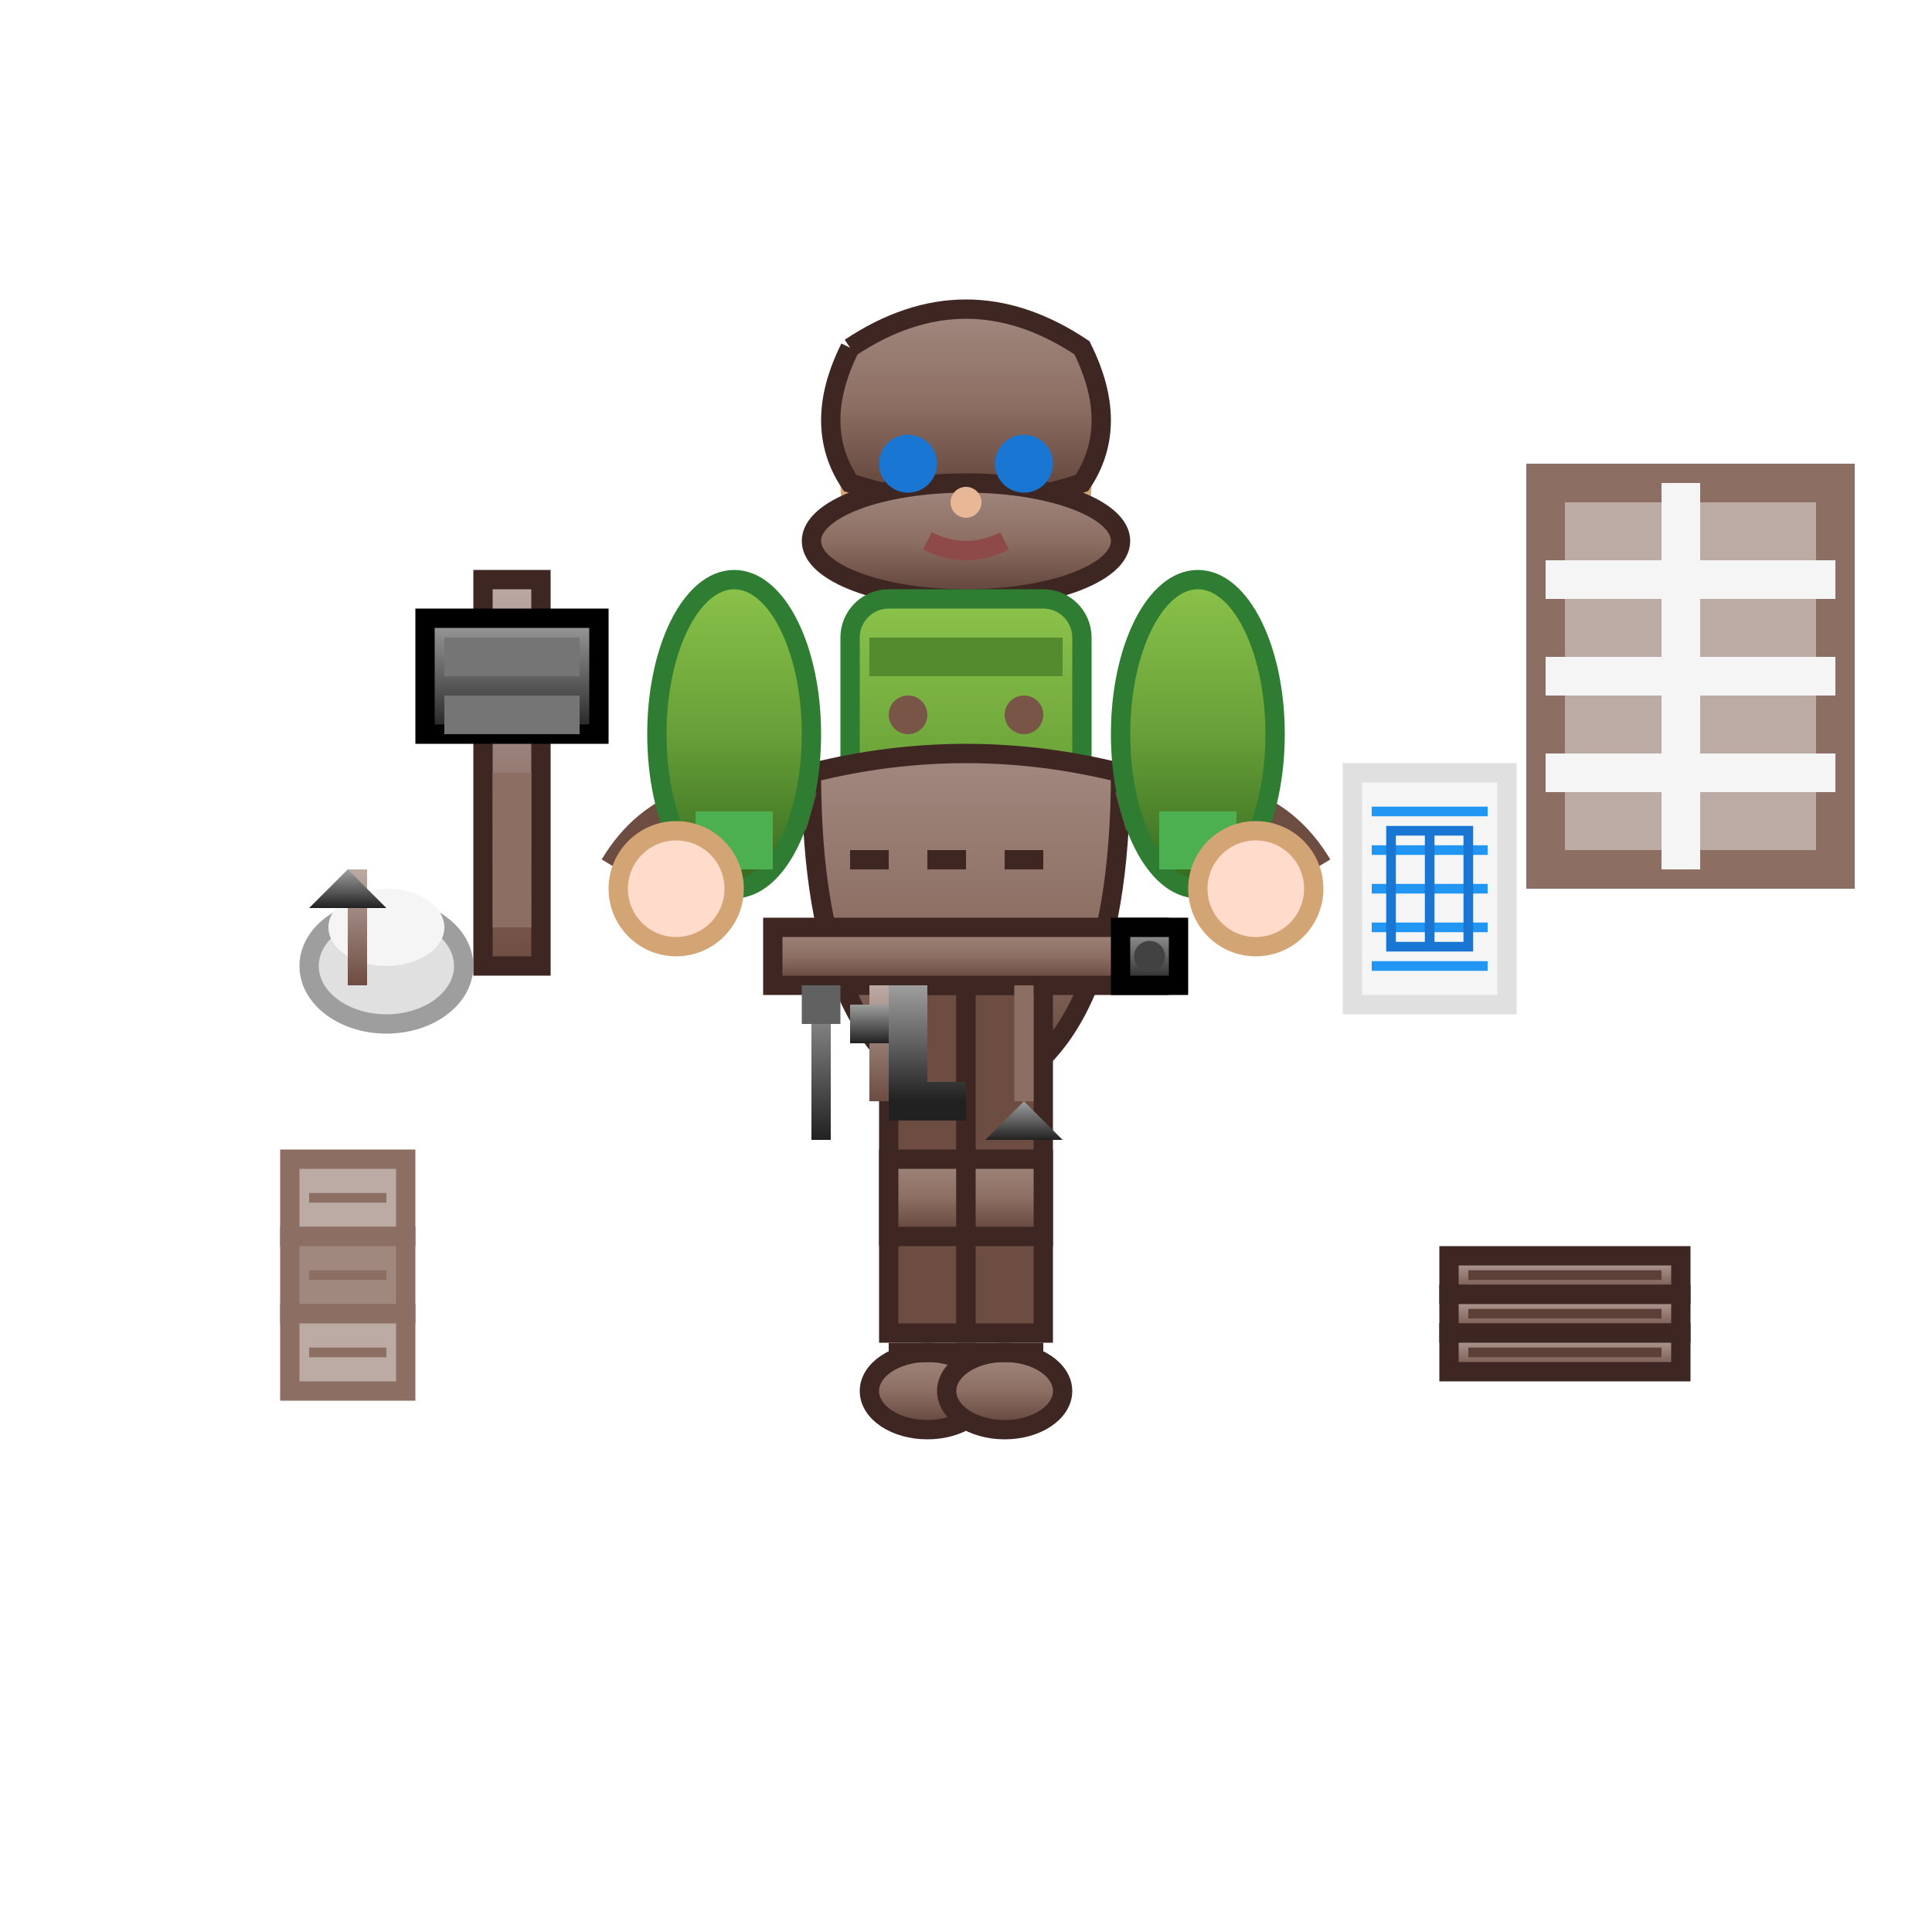
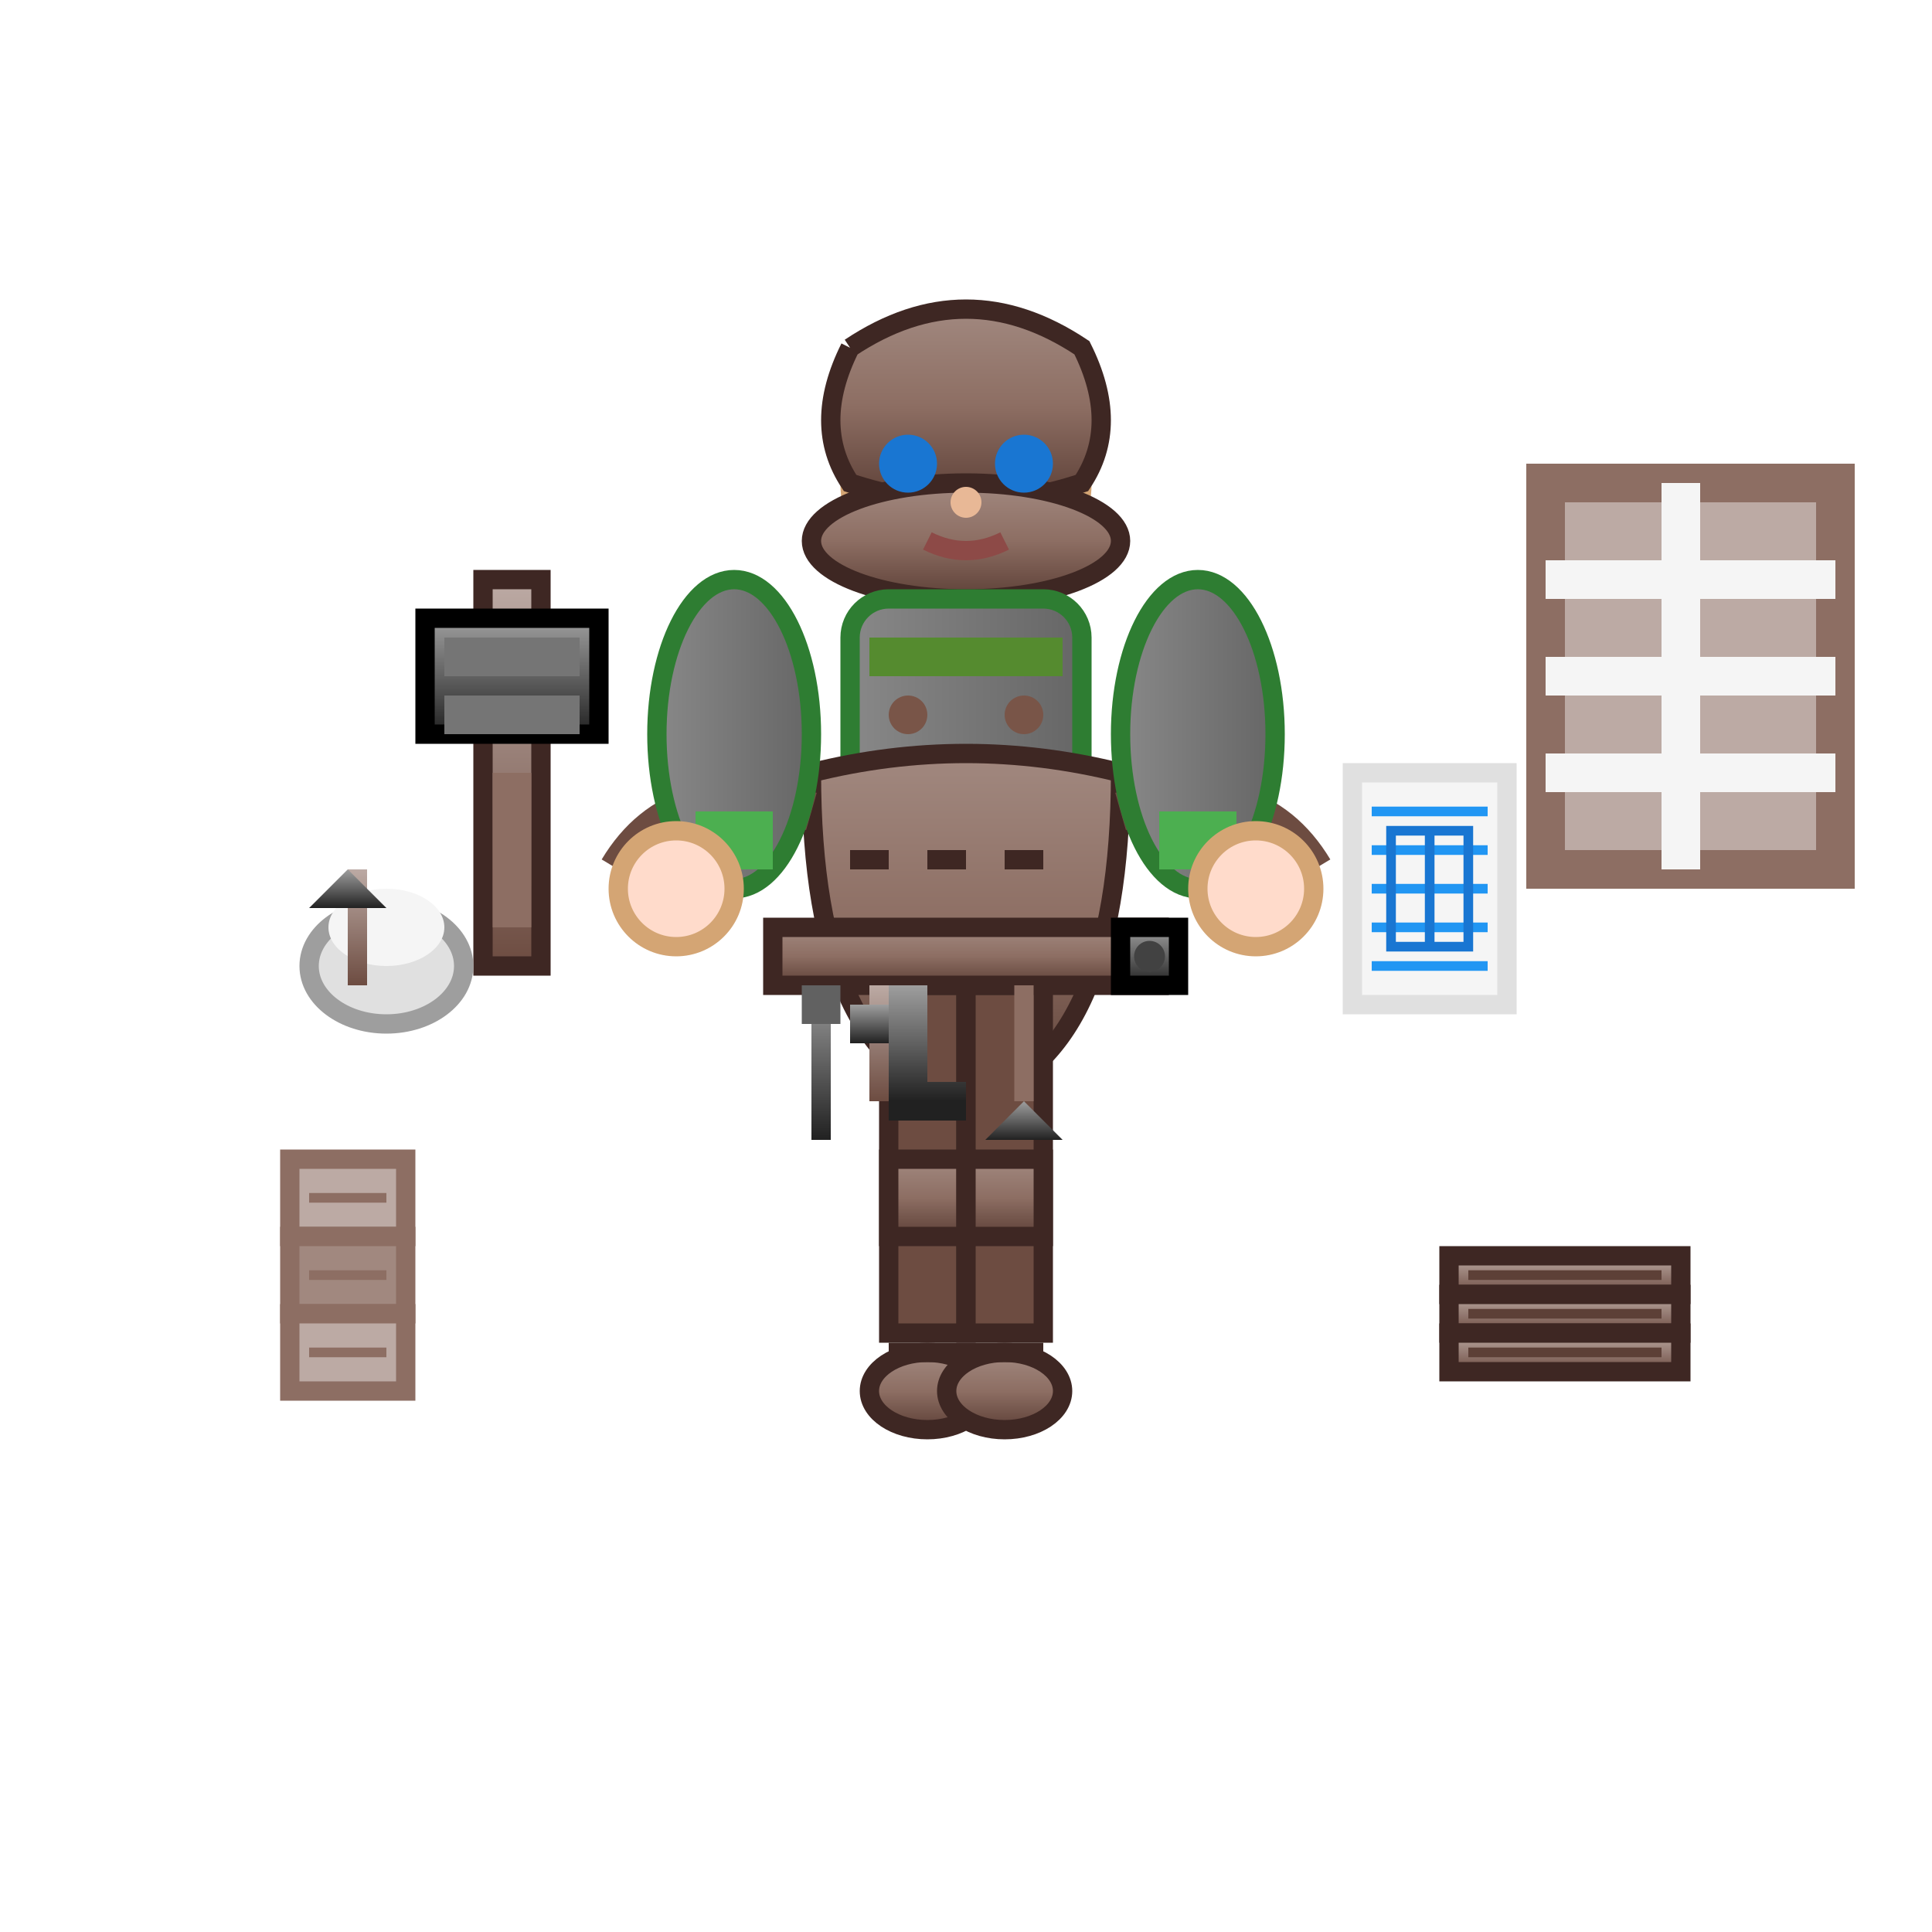
<svg xmlns="http://www.w3.org/2000/svg" viewBox="0 0 100 100">
  <defs>
    <linearGradient id="leatherGrad" x1="0%" y1="0%" x2="0%" y2="100%">
      <stop offset="0%" stop-color="#a1887f" />
      <stop offset="50%" stop-color="#8d6e63" />
      <stop offset="100%" stop-color="#5d4037" />
    </linearGradient>
    <linearGradient id="clothGrad" x1="0%" y1="0%" x2="0%" y2="100%">
      <stop offset="0%" stop-color="#8bc34a" />
      <stop offset="50%" stop-color="#689f38" />
      <stop offset="100%" stop-color="#33691e" />
    </linearGradient>
    <linearGradient id="toolGrad" x1="0%" y1="0%" x2="0%" y2="100%">
      <stop offset="0%" stop-color="#9e9e9e" />
      <stop offset="50%" stop-color="#616161" />
      <stop offset="100%" stop-color="#212121" />
    </linearGradient>
    <linearGradient id="woodGrad" x1="0%" y1="0%" x2="0%" y2="100%">
      <stop offset="0%" stop-color="#bcaaa4" />
      <stop offset="100%" stop-color="#6d4c41" />
    </linearGradient>
+     <linearGradient id="playerColor">
+       <stop offset="0%" stop-color="#888888" />
+       <stop offset="100%" stop-color="#666666" />
+     </linearGradient>
  </defs>
  <circle cx="50" cy="25" r="6" fill="#ffdbcb" stroke="#d4a574" stroke-width="1" />
  <path d="M44 18 Q50 14 56 18 Q58 22 56 25 Q50 27 44 25 Q42 22 44 18" fill="url(#leatherGrad)" stroke="#3e2723" stroke-width="1" />
  <ellipse cx="50" cy="28" rx="8" ry="3" fill="url(#leatherGrad)" stroke="#3e2723" stroke-width="1" />
  <circle cx="47" cy="24" r="1.5" fill="#1976d2" />
  <circle cx="53" cy="24" r="1.5" fill="#1976d2" />
  <circle cx="50" cy="26" r="0.8" fill="#e8b896" />
  <path d="M48 28 Q50 29 52 28" stroke="#8d4a47" stroke-width="1" fill="none" />
-   <rect x="44" y="31" width="12" height="20" fill="url(#clothGrad)" stroke="#2e7d32" stroke-width="1" rx="2" />
+   <rect x="44" y="31" width="12" height="20" fill="url(#playerColor)" stroke="#2e7d32" stroke-width="1" rx="2" />
  <rect x="45" y="33" width="10" height="2" fill="#558b2f" />
  <circle cx="47" cy="37" r="1" fill="#795548" />
  <circle cx="53" cy="37" r="1" fill="#795548" />
  <circle cx="50" cy="42" r="1" fill="#795548" />
  <rect x="46" y="45" width="4" height="4" fill="#4caf50" stroke="#2e7d32" stroke-width="1" />
  <rect x="47" y="43" width="1" height="3" fill="url(#toolGrad)" />
  <rect x="49" y="43" width="1" height="3" fill="url(#toolGrad)" />
  <path d="M42 40 Q50 38 58 40 Q58 55 50 57 Q42 55 42 40" fill="url(#leatherGrad)" stroke="#3e2723" stroke-width="1" />
  <path d="M42 42 Q35 40 32 45" stroke="#6d4c41" stroke-width="2" fill="none" />
  <path d="M58 42 Q65 40 68 45" stroke="#6d4c41" stroke-width="2" fill="none" />
  <rect x="44" y="44" width="2" height="1" fill="#3e2723" />
  <rect x="48" y="44" width="2" height="1" fill="#3e2723" />
  <rect x="52" y="44" width="2" height="1" fill="#3e2723" />
-   <ellipse cx="38" cy="38" rx="4" ry="8" fill="url(#clothGrad)" stroke="#2e7d32" stroke-width="1" />
-   <ellipse cx="62" cy="38" rx="4" ry="8" fill="url(#clothGrad)" stroke="#2e7d32" stroke-width="1" />
+   <ellipse cx="38" cy="38" rx="4" ry="8" fill="url(#playerColor)" stroke="#2e7d32" stroke-width="1" />
+   <ellipse cx="62" cy="38" rx="4" ry="8" fill="url(#playerColor)" stroke="#2e7d32" stroke-width="1" />
  <rect x="36" y="42" width="4" height="3" fill="#4caf50" />
  <rect x="60" y="42" width="4" height="3" fill="#4caf50" />
  <circle cx="35" cy="46" r="3" fill="#ffdbcb" stroke="#d4a574" stroke-width="1" />
  <circle cx="65" cy="46" r="3" fill="#ffdbcb" stroke="#d4a574" stroke-width="1" />
  <rect x="46" y="51" width="4" height="18" fill="#6d4c41" stroke="#3e2723" stroke-width="1" />
  <rect x="50" y="51" width="4" height="18" fill="#6d4c41" stroke="#3e2723" stroke-width="1" />
  <rect x="46" y="60" width="4" height="4" fill="url(#leatherGrad)" stroke="#3e2723" stroke-width="1" />
  <rect x="50" y="60" width="4" height="4" fill="url(#leatherGrad)" stroke="#3e2723" stroke-width="1" />
  <ellipse cx="48" cy="72" rx="3" ry="2" fill="url(#leatherGrad)" stroke="#3e2723" stroke-width="1" />
  <ellipse cx="52" cy="72" rx="3" ry="2" fill="url(#leatherGrad)" stroke="#3e2723" stroke-width="1" />
  <line x1="46" y1="70" x2="50" y2="70" stroke="#3e2723" stroke-width="1" />
  <line x1="50" y1="70" x2="54" y2="70" stroke="#3e2723" stroke-width="1" />
  <rect x="25" y="30" width="3" height="20" fill="url(#woodGrad)" stroke="#3e2723" stroke-width="1" />
  <rect x="22" y="32" width="9" height="6" fill="url(#toolGrad)" stroke="#000" stroke-width="1" />
  <rect x="23" y="33" width="7" height="2" fill="#757575" />
  <rect x="23" y="36" width="7" height="2" fill="#757575" />
  <rect x="25.5" y="40" width="2" height="8" fill="#8d6e63" />
  <rect x="40" y="48" width="20" height="3" fill="url(#leatherGrad)" stroke="#3e2723" stroke-width="1" />
  <rect x="58" y="48" width="3" height="3" fill="url(#toolGrad)" stroke="#000" stroke-width="1" />
  <circle cx="59.5" cy="49.5" r="0.8" fill="#424242" />
  <rect x="42" y="51" width="1" height="8" fill="url(#toolGrad)" />
  <rect x="41.5" y="51" width="2" height="2" fill="#616161" />
  <rect x="45" y="51" width="1" height="6" fill="url(#woodGrad)" />
  <rect x="44" y="52" width="3" height="2" fill="url(#toolGrad)" />
  <path d="M47 51 L47 57 L50 57" stroke="url(#toolGrad)" stroke-width="2" fill="none" />
  <line x1="53" y1="51" x2="53" y2="57" stroke="#8d6e63" stroke-width="1" />
  <polygon points="53,57 51,59 55,59" fill="url(#toolGrad)" />
  <rect x="70" y="40" width="8" height="12" fill="#f5f5f5" stroke="#e0e0e0" stroke-width="1" />
  <line x1="71" y1="42" x2="77" y2="42" stroke="#2196f3" stroke-width="0.5" />
  <line x1="71" y1="44" x2="77" y2="44" stroke="#2196f3" stroke-width="0.5" />
  <line x1="71" y1="46" x2="77" y2="46" stroke="#2196f3" stroke-width="0.5" />
  <line x1="71" y1="48" x2="77" y2="48" stroke="#2196f3" stroke-width="0.5" />
  <line x1="71" y1="50" x2="77" y2="50" stroke="#2196f3" stroke-width="0.5" />
  <rect x="72" y="43" width="4" height="6" fill="none" stroke="#1976d2" stroke-width="0.5" />
  <line x1="74" y1="43" x2="74" y2="49" stroke="#1976d2" stroke-width="0.5" />
  <rect x="15" y="60" width="6" height="4" fill="#bcaaa4" stroke="#8d6e63" stroke-width="1" />
  <rect x="15" y="64" width="6" height="4" fill="#a1887f" stroke="#8d6e63" stroke-width="1" />
  <rect x="15" y="68" width="6" height="4" fill="#bcaaa4" stroke="#8d6e63" stroke-width="1" />
  <line x1="16" y1="62" x2="20" y2="62" stroke="#8d6e63" stroke-width="0.5" />
  <line x1="16" y1="66" x2="20" y2="66" stroke="#8d6e63" stroke-width="0.5" />
  <line x1="16" y1="70" x2="20" y2="70" stroke="#8d6e63" stroke-width="0.5" />
  <rect x="75" y="65" width="12" height="2" fill="url(#woodGrad)" stroke="#3e2723" stroke-width="1" />
  <rect x="75" y="67" width="12" height="2" fill="url(#woodGrad)" stroke="#3e2723" stroke-width="1" />
  <rect x="75" y="69" width="12" height="2" fill="url(#woodGrad)" stroke="#3e2723" stroke-width="1" />
  <line x1="76" y1="66" x2="86" y2="66" stroke="#5d4037" stroke-width="0.5" />
  <line x1="76" y1="68" x2="86" y2="68" stroke="#5d4037" stroke-width="0.5" />
  <line x1="76" y1="70" x2="86" y2="70" stroke="#5d4037" stroke-width="0.5" />
  <rect x="80" y="25" width="15" height="20" fill="#bcaaa4" stroke="#8d6e63" stroke-width="2" />
  <line x1="80" y1="30" x2="95" y2="30" stroke="#f5f5f5" stroke-width="2" />
  <line x1="80" y1="35" x2="95" y2="35" stroke="#f5f5f5" stroke-width="2" />
  <line x1="80" y1="40" x2="95" y2="40" stroke="#f5f5f5" stroke-width="2" />
  <line x1="87" y1="25" x2="87" y2="45" stroke="#f5f5f5" stroke-width="2" />
  <ellipse cx="20" cy="50" rx="4" ry="3" fill="#e0e0e0" stroke="#9e9e9e" stroke-width="1" />
  <ellipse cx="20" cy="48" rx="3" ry="2" fill="#f5f5f5" />
  <rect x="18" y="45" width="1" height="6" fill="url(#woodGrad)" />
  <polygon points="18,45 16,47 20,47" fill="url(#toolGrad)" />
</svg>
